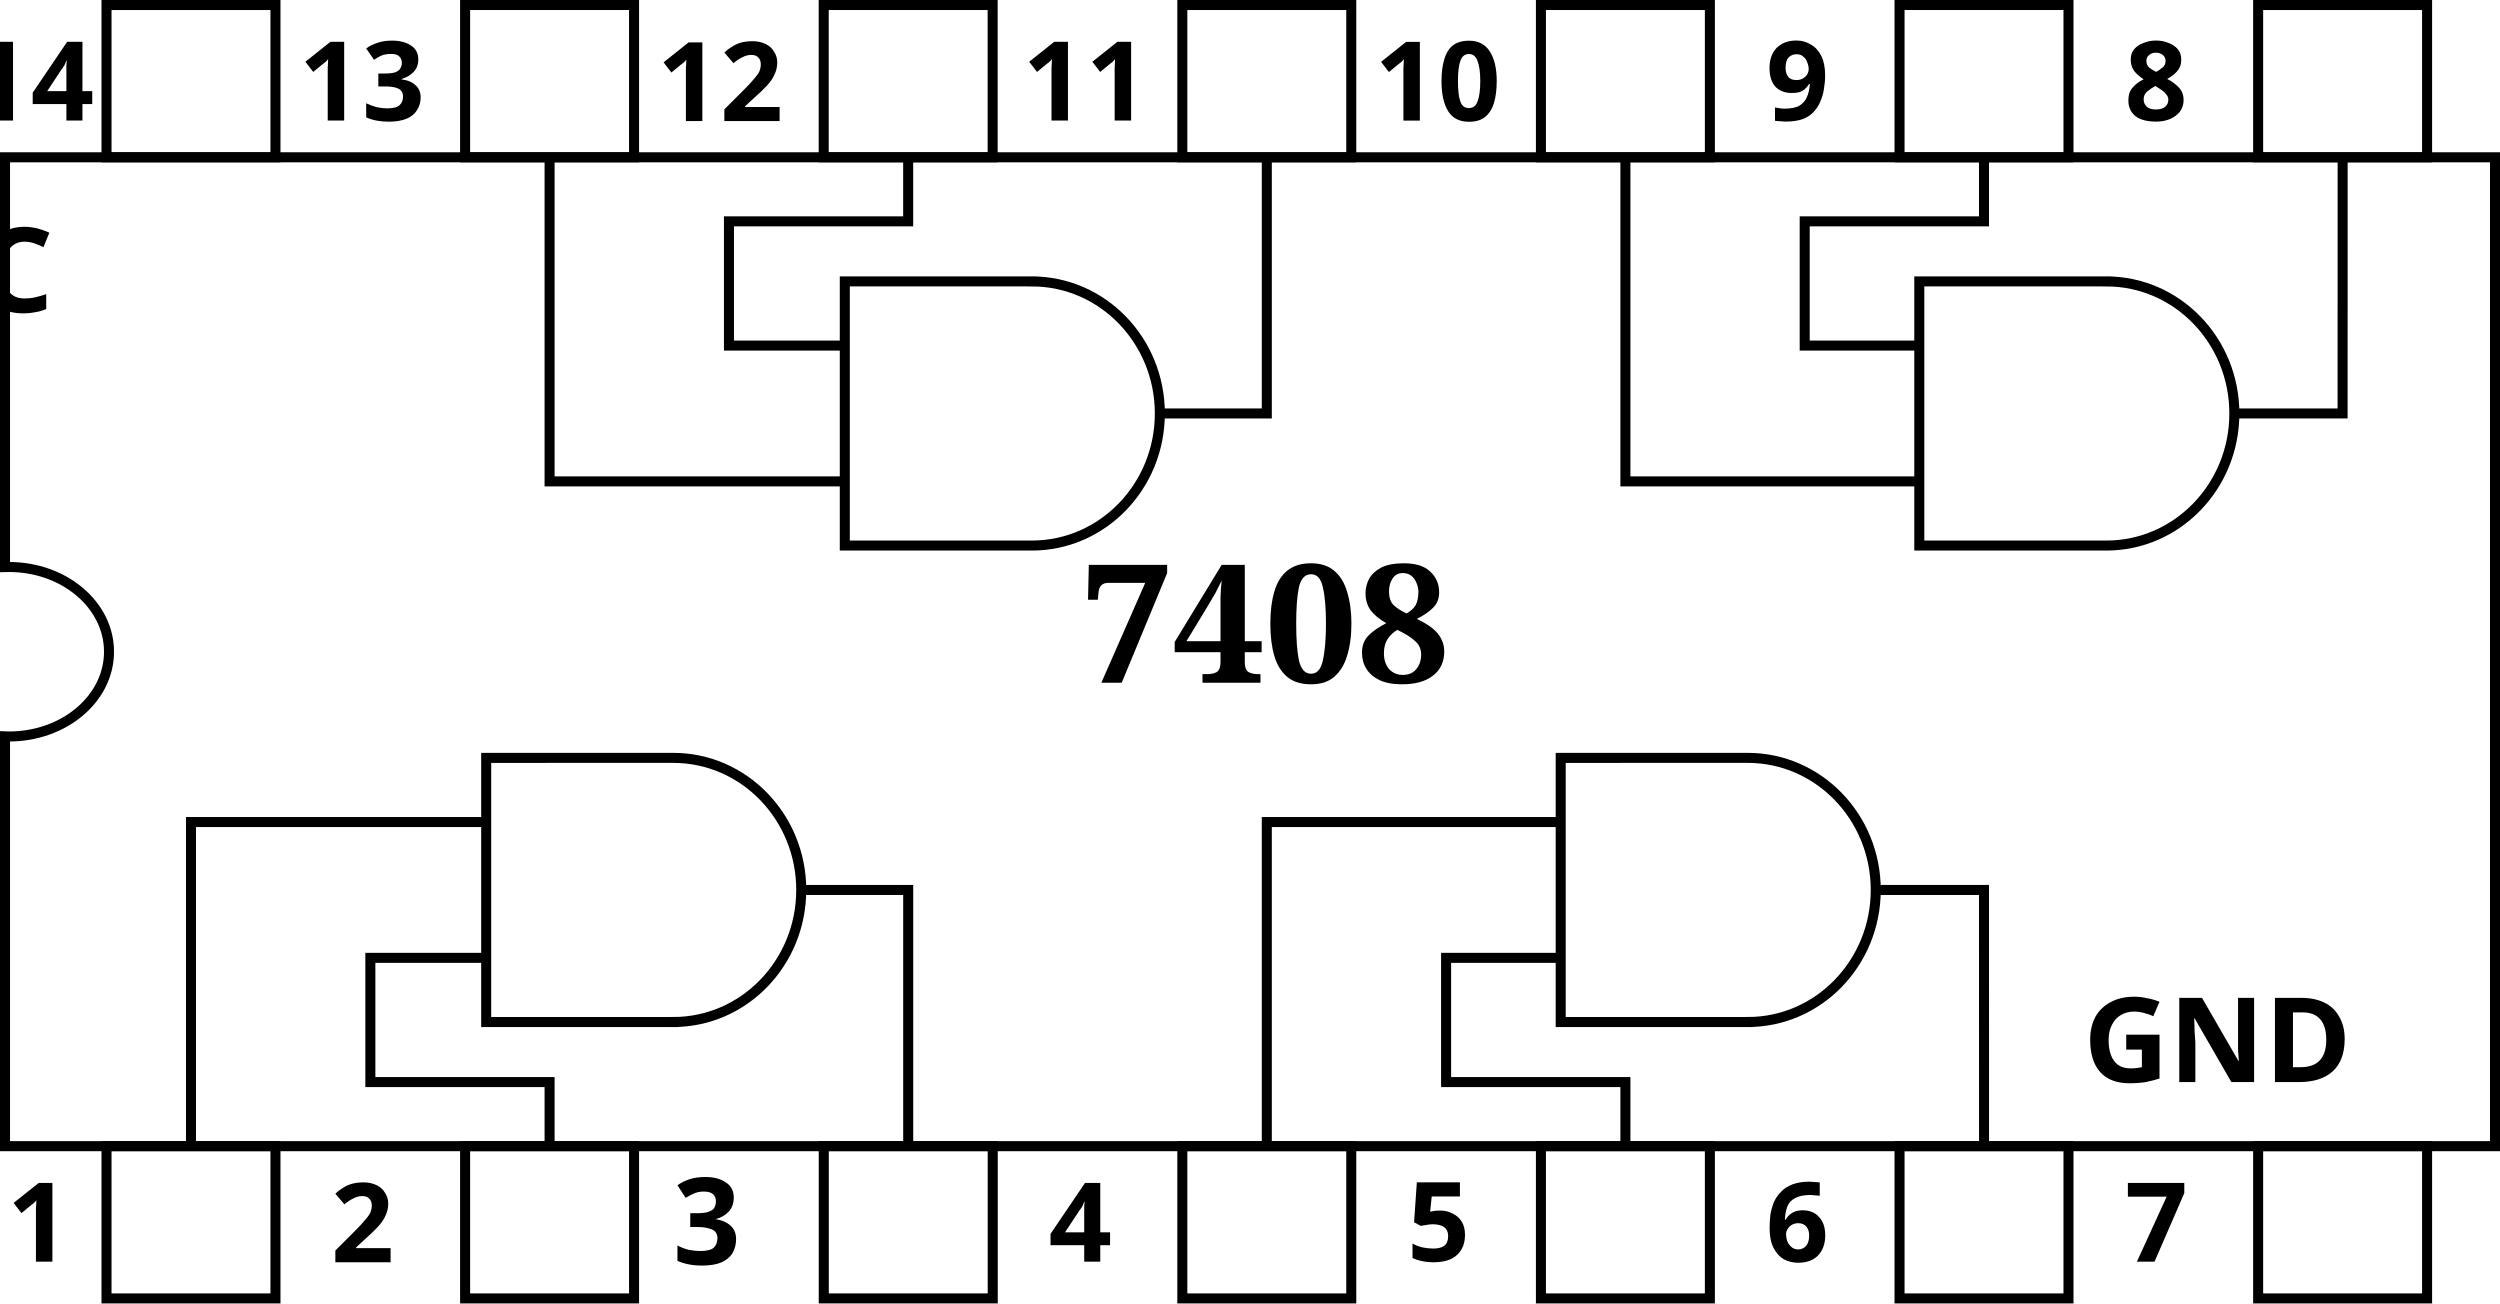
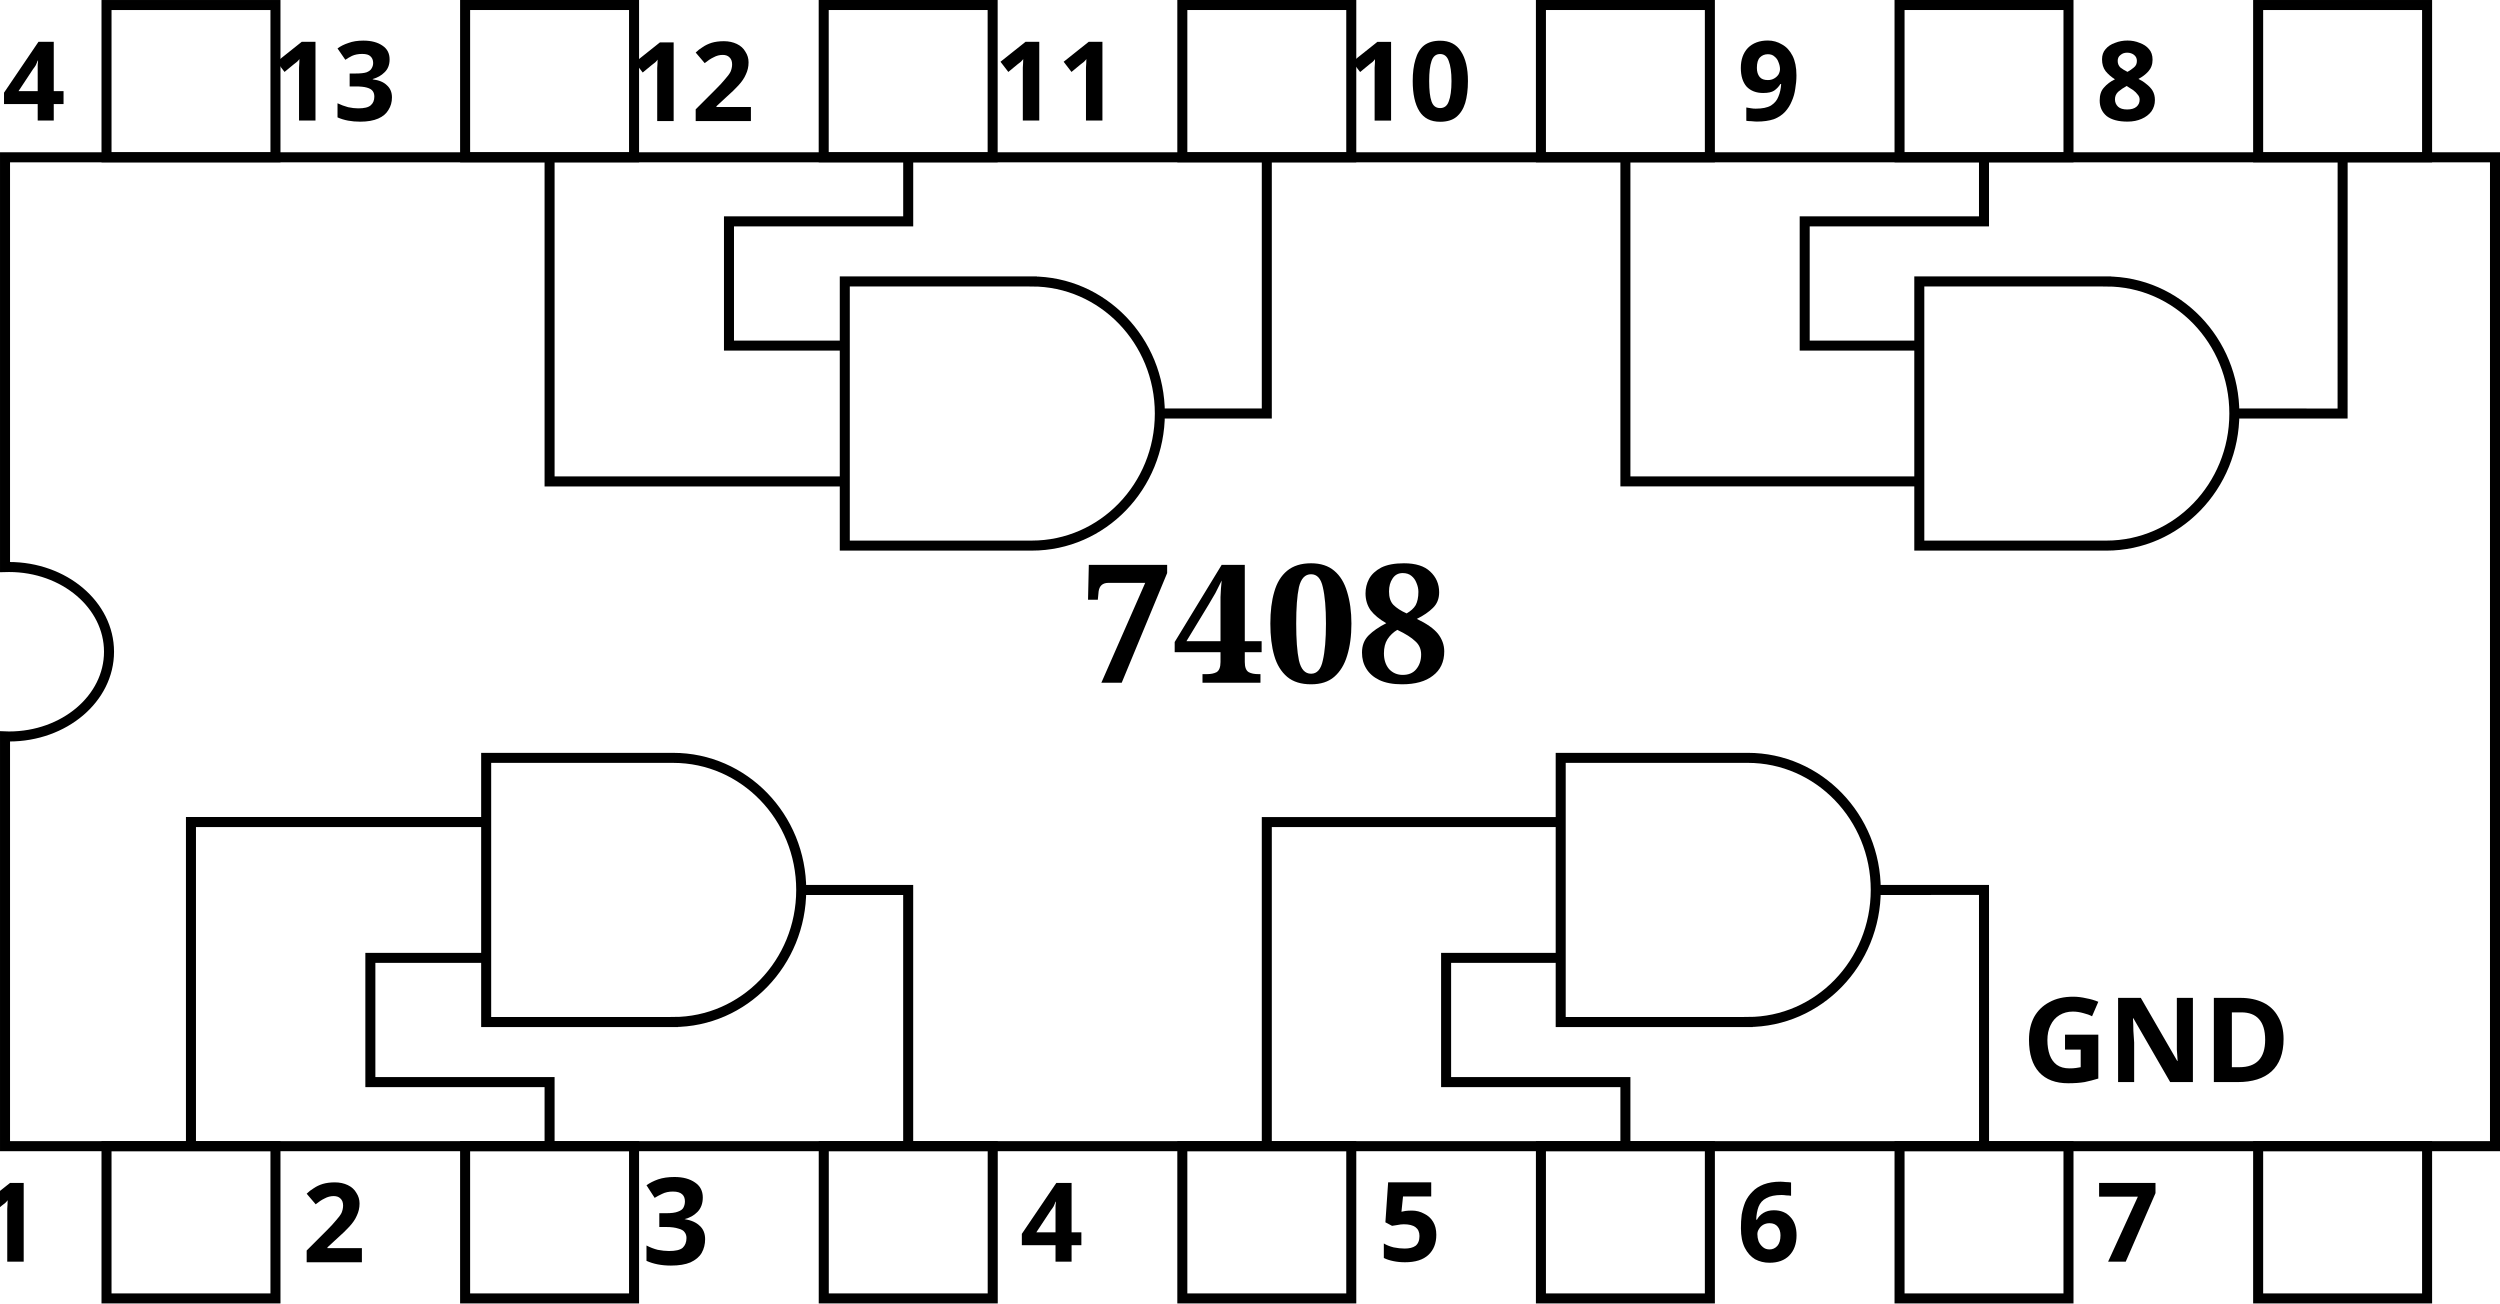
<svg xmlns="http://www.w3.org/2000/svg" width="99.736mm" height="52mm" version="1.1" viewBox="0 0 99.736 52">
  <g transform="translate(-.1327 -.35253)" stroke-width=".4">
    <g stroke="#000">
      <g>
-         <g transform="translate(0 .21984)">
-           <rect x="90.22" y=".333" width="6.74" height="6.075" fill="none" stroke="#000" />
-           <text x="93.592" y="4.94" fill="#000000" font-family="sans" font-size="4.404px" font-weight="bold" stroke="none" text-align="center" text-anchor="middle" xml:space="preserve">
-             <tspan x="93.592" y="4.94" stroke="none" stroke-width=".4">8</tspan>
-             <tspan x="93.592" y="10.445" />
+         <path d="m0.333 46.078h99.336v-39.45h-99.336v16.347a3.989 3.381 0 0 1 0.159-0.002 3.989 3.381 0 0 1 3.99 3.38 3.989 3.381 0 0 1-3.99 3.381 3.989 3.381 0 0 1-0.159-0.004z" fill="none" stroke="#000" />
+         <g stroke="#000">
+           <g transform="translate(0 .21984)">
+             <rect x="90.22" y=".333" width="6.74" height="6.075" fill="none" stroke="#000" />
+             <text x="93.592" y="4.94" fill="#000000" font-family="sans" font-size="4.404px" font-weight="bold" stroke="none" text-align="center" text-anchor="middle" xml:space="preserve">
+               <tspan x="93.592" y="4.94" stroke="none" stroke-width=".4">8</tspan>
+               <tspan x="93.592" y="10.445" />
+             </text>
+           </g>
+           <g transform="translate(3.4968e-6 .066304)">
+             <rect x="75.914" y=".486" width="6.74" height="6.075" fill="none" stroke="#000" />
+             <text x="79.293" y="5.091" fill="#000000" font-family="sans" font-size="4.404px" font-weight="bold" stroke="none" text-align="center" text-anchor="middle" xml:space="preserve">
+               <tspan x="79.293" y="5.091" stroke="none" stroke-width=".4">9</tspan>
+               <tspan x="79.293" y="10.596" />
+             </text>
+           </g>
+           <g transform="translate(6.9936e-6 .066304)">
+             <rect x="61.607" y=".486" width="6.74" height="6.075" fill="none" stroke="#000" />
+             <text x="64.929" y="5.098" fill="#000000" font-family="sans" font-size="4.404px" font-weight="bold" stroke="none" text-align="center" text-anchor="middle" xml:space="preserve">
+               <tspan x="64.929" y="5.098" stroke="none" stroke-width=".4">10</tspan>
+               <tspan x="64.929" y="10.602" />
+             </text>
+           </g>
+           <g transform="translate(1.049e-5 .066304)">
+             <rect x="47.301" y=".486" width="6.74" height="6.075" fill="none" stroke="#000" />
+             <text x="50.891" y="5.096" fill="#000000" font-family="sans" font-size="4.404px" font-weight="bold" stroke="none" text-align="center" text-anchor="middle" xml:space="preserve">
+               <tspan x="50.891" y="5.096" stroke="none" stroke-width=".4">11</tspan>
+               <tspan x="50.891" y="10.6" />
+             </text>
+           </g>
+           <g transform="translate(6.3578e-6 .066304)">
+             <rect x="32.994" y=".486" width="6.74" height="6.075" fill="none" stroke="#000" />
+             <text x="36.307" y="5.118" fill="#000000" font-family="sans" font-size="4.404px" font-weight="bold" stroke="none" text-align="center" text-anchor="middle" xml:space="preserve">
+               <tspan x="36.307" y="5.118" stroke="none" stroke-width=".4">12</tspan>
+               <tspan x="36.307" y="10.622" />
+             </text>
+           </g>
+           <g transform="translate(-1.5895e-6 .066303)">
+             <rect x="18.688" y=".486" width="6.74" height="6.075" fill="none" stroke="#000" />
+             <text x="22.016" y="5.096" fill="#000000" font-family="sans" font-size="4.404px" font-weight="bold" stroke="none" text-align="center" text-anchor="middle" xml:space="preserve">
+               <tspan x="22.016" y="5.096" stroke="none" stroke-width=".4">13</tspan>
+               <tspan x="22.016" y="10.6" />
+             </text>
+           </g>
+           <g>
+             <rect x="4.382" y=".553" width="6.74" height="6.075" fill="none" stroke="#000" />
+             <text x="7.659" y="5.162" fill="#000000" font-family="sans" font-size="4.404px" font-weight="bold" stroke="none" text-align="center" text-anchor="middle" xml:space="preserve">
+               <tspan x="7.659" y="5.162" fill="#000000" font-size="4.404px" stroke="none" stroke-width=".4">14</tspan>
+             </text>
+           </g>
+         </g>
+         <g transform="translate(0 -.10663)" stroke="#000">
+           <g stroke-width=".4">
+             <g>
+               <rect x="90.22" y="46.184" width="6.74" height="6.075" fill="none" stroke="#000" />
+               <text x="93.603" y="50.794" fill="#000000" font-family="sans" font-size="4.404px" font-weight="bold" stroke="none" text-align="center" text-anchor="middle" xml:space="preserve">
+                 <tspan x="93.603" y="50.794" fill="#000000" font-size="4.404px" stroke="none" stroke-width=".4">7</tspan>
+               </text>
+             </g>
+             <g>
+               <rect x="75.914" y="46.184" width="6.74" height="6.075" fill="none" stroke="#000" />
+               <text x="79.279" y="50.789" fill="#000000" font-family="sans" font-size="4.404px" font-weight="bold" stroke="none" text-align="center" text-anchor="middle" xml:space="preserve">
+                 <tspan x="79.279" y="50.789" fill="#000000" font-size="4.404px" stroke="none" stroke-width=".4">6</tspan>
+               </text>
+             </g>
+             <g>
+               <rect x="61.607" y="46.184" width="6.74" height="6.075" fill="none" stroke="#000" />
+               <text x="64.971" y="50.772" fill="#000000" font-family="sans" font-size="4.404px" font-weight="bold" stroke="none" text-align="center" text-anchor="middle" xml:space="preserve">
+                 <tspan x="64.971" y="50.772" fill="#000000" font-size="4.404px" stroke="none" stroke-width=".4">5</tspan>
+               </text>
+             </g>
+             <g>
+               <rect x="47.301" y="46.184" width="6.74" height="6.075" fill="none" stroke="#000" />
+               <text x="50.671" y="50.794" fill="#000000" font-family="sans" font-size="4.404px" font-weight="bold" stroke="none" text-align="center" text-anchor="middle" xml:space="preserve">
+                 <tspan x="50.671" y="50.794" fill="#000000" font-size="4.404px" stroke="none" stroke-width=".4">4</tspan>
+               </text>
+             </g>
+           </g>
+           <g transform="matrix(1.0004 0 0 .99633 -.012915 .16553)" stroke-width=".401">
+             <rect x="32.996" y="46.187" width="6.738" height="6.098" fill="none" stroke="#000" />
+             <text transform="scale(.99107 1.009)" x="36.697" y="50.469" fill="#000000" font-family="sans" font-size="4.797px" font-weight="bold" stroke="none" text-align="center" text-anchor="middle" xml:space="preserve">
+               <tspan x="36.697" y="50.469" stroke="none" stroke-width=".401">3</tspan>
+               <tspan x="36.697" y="56.465" />
+             </text>
+           </g>
+           <g stroke-width=".4">
+             <rect x="18.688" y="46.184" width="6.74" height="6.075" fill="none" stroke="#000" />
+             <text x="22.047" y="50.816" fill="#000000" font-family="sans" font-size="4.404px" font-weight="bold" stroke="none" text-align="center" text-anchor="middle" xml:space="preserve">
+               <tspan x="22.047" y="50.816" stroke="none" stroke-width=".4">2</tspan>
+               <tspan x="22.047" y="56.32" />
+             </text>
+           </g>
+           <g stroke-width=".4">
+             <text x="7.972" y="50.794" fill="#000000" font-family="sans" font-size="4.404px" font-weight="bold" stroke="none" text-align="center" text-anchor="middle" xml:space="preserve">
+               <tspan x="7.972" y="50.794" fill="#000000" font-size="4.404px" stroke="none" stroke-width=".4">1</tspan>
+             </text>
+             <rect x="4.382" y="46.184" width="6.74" height="6.075" fill="none" stroke="#000" />
+           </g>
+         </g>
+         <g transform="translate(0 -.05268)" fill="#000000" stroke="none" text-anchor="middle">
+           <text x="7.559" y="11.919" font-family="sans" font-size="4.695px" text-align="center" xml:space="preserve">
+             <tspan x="7.559" y="11.919" fill="#000000" font-family="sans-serif" font-size="4.695px" font-weight="bold" stroke="none" stroke-width=".4">V<tspan baseline-shift="sub" fill="#000000" font-size="4.695px" stroke="none" stroke-width=".4">CC</tspan>
+             </tspan>
          </text>
-         </g>
-         <g transform="translate(3.4968e-6 .066304)">
-           <rect x="75.914" y=".486" width="6.74" height="6.075" fill="none" stroke="#000" />
-           <text x="79.293" y="5.091" fill="#000000" font-family="sans" font-size="4.404px" font-weight="bold" stroke="none" text-align="center" text-anchor="middle" xml:space="preserve">
-             <tspan x="79.293" y="5.091" stroke="none" stroke-width=".4">9</tspan>
-             <tspan x="79.293" y="10.596" />
-           </text>
-         </g>
-         <g transform="translate(6.9936e-6 .066304)">
-           <rect x="61.607" y=".486" width="6.74" height="6.075" fill="none" stroke="#000" />
-           <text x="64.929" y="5.098" fill="#000000" font-family="sans" font-size="4.404px" font-weight="bold" stroke="none" text-align="center" text-anchor="middle" xml:space="preserve">
-             <tspan x="64.929" y="5.098" stroke="none" stroke-width=".4">10</tspan>
-             <tspan x="64.929" y="10.602" />
-           </text>
-         </g>
-         <g transform="translate(1.049e-5 .066304)">
-           <rect x="47.301" y=".486" width="6.74" height="6.075" fill="none" stroke="#000" />
-           <text x="50.891" y="5.096" fill="#000000" font-family="sans" font-size="4.404px" font-weight="bold" stroke="none" text-align="center" text-anchor="middle" xml:space="preserve">
-             <tspan x="50.891" y="5.096" stroke="none" stroke-width=".4">11</tspan>
-             <tspan x="50.891" y="10.6" />
-           </text>
-         </g>
-         <g transform="translate(6.3578e-6 .066304)">
-           <rect x="32.994" y=".486" width="6.74" height="6.075" fill="none" stroke="#000" />
-           <text x="36.307" y="5.118" fill="#000000" font-family="sans" font-size="4.404px" font-weight="bold" stroke="none" text-align="center" text-anchor="middle" xml:space="preserve">
-             <tspan x="36.307" y="5.118" stroke="none" stroke-width=".4">12</tspan>
-             <tspan x="36.307" y="10.622" />
-           </text>
-         </g>
-         <g transform="translate(-1.5895e-6 .066303)">
-           <rect x="18.688" y=".486" width="6.74" height="6.075" fill="none" stroke="#000" />
-           <text x="22.016" y="5.096" fill="#000000" font-family="sans" font-size="4.404px" font-weight="bold" stroke="none" text-align="center" text-anchor="middle" xml:space="preserve">
-             <tspan x="22.016" y="5.096" stroke="none" stroke-width=".4">13</tspan>
-             <tspan x="22.016" y="10.6" />
-           </text>
-         </g>
-         <g>
-           <rect x="4.382" y=".553" width="6.74" height="6.075" fill="none" stroke="#000" />
-           <text x="7.659" y="5.162" fill="#000000" font-family="sans" font-size="4.404px" font-weight="bold" stroke="none" text-align="center" text-anchor="middle" xml:space="preserve">
-             <tspan x="7.659" y="5.162" fill="#000000" font-size="4.404px" stroke="none" stroke-width=".4">14</tspan>
+           <text x="92.873" y="43.574" font-family="sans-serif" font-size="4.695px" font-weight="bold" text-align="center" xml:space="preserve">
+             <tspan x="92.873" y="43.574" fill="#000000" stroke="none" stroke-width=".4">GND</tspan>
          </text>
        </g>
      </g>
-       <g transform="translate(0 -.10663)">
-         <g stroke-width=".4">
-           <g>
-             <rect x="90.22" y="46.184" width="6.74" height="6.075" fill="none" stroke="#000" />
-             <text x="93.603" y="50.794" fill="#000000" font-family="sans" font-size="4.404px" font-weight="bold" stroke="none" text-align="center" text-anchor="middle" xml:space="preserve">
-               <tspan x="93.603" y="50.794" fill="#000000" font-size="4.404px" stroke="none" stroke-width=".4">7</tspan>
-             </text>
-           </g>
-           <g>
-             <rect x="75.914" y="46.184" width="6.74" height="6.075" fill="none" stroke="#000" />
-             <text x="79.279" y="50.789" fill="#000000" font-family="sans" font-size="4.404px" font-weight="bold" stroke="none" text-align="center" text-anchor="middle" xml:space="preserve">
-               <tspan x="79.279" y="50.789" fill="#000000" font-size="4.404px" stroke="none" stroke-width=".4">6</tspan>
-             </text>
-           </g>
-           <g>
-             <rect x="61.607" y="46.184" width="6.74" height="6.075" fill="none" stroke="#000" />
-             <text x="64.971" y="50.772" fill="#000000" font-family="sans" font-size="4.404px" font-weight="bold" stroke="none" text-align="center" text-anchor="middle" xml:space="preserve">
-               <tspan x="64.971" y="50.772" fill="#000000" font-size="4.404px" stroke="none" stroke-width=".4">5</tspan>
-             </text>
-           </g>
-           <g>
-             <rect x="47.301" y="46.184" width="6.74" height="6.075" fill="none" stroke="#000" />
-             <text x="50.671" y="50.794" fill="#000000" font-family="sans" font-size="4.404px" font-weight="bold" stroke="none" text-align="center" text-anchor="middle" xml:space="preserve">
-               <tspan x="50.671" y="50.794" fill="#000000" font-size="4.404px" stroke="none" stroke-width=".4">4</tspan>
-             </text>
-           </g>
-         </g>
-         <g transform="matrix(1.0004 0 0 .99633 -.012915 .16553)" stroke-width=".401">
-           <rect x="32.996" y="46.187" width="6.738" height="6.098" fill="none" stroke="#000" />
-           <text transform="scale(.99107 1.009)" x="36.697" y="50.469" fill="#000000" font-family="sans" font-size="4.797px" font-weight="bold" stroke="none" text-align="center" text-anchor="middle" xml:space="preserve">
-             <tspan x="36.697" y="50.469" stroke="none" stroke-width=".401">3</tspan>
-             <tspan x="36.697" y="56.465" />
-           </text>
-         </g>
-         <g stroke-width=".4">
-           <rect x="18.688" y="46.184" width="6.74" height="6.075" fill="none" stroke="#000" />
-           <text x="22.047" y="50.816" fill="#000000" font-family="sans" font-size="4.404px" font-weight="bold" stroke="none" text-align="center" text-anchor="middle" xml:space="preserve">
-             <tspan x="22.047" y="50.816" stroke="none" stroke-width=".4">2</tspan>
-             <tspan x="22.047" y="56.32" />
-           </text>
-         </g>
-         <g stroke-width=".4">
-           <text x="7.972" y="50.794" fill="#000000" font-family="sans" font-size="4.404px" font-weight="bold" stroke="none" text-align="center" text-anchor="middle" xml:space="preserve">
-             <tspan x="7.972" y="50.794" fill="#000000" font-size="4.404px" stroke="none" stroke-width=".4">1</tspan>
-           </text>
-           <rect x="4.382" y="46.184" width="6.74" height="6.075" fill="none" stroke="#000" />
-         </g>
+       <g fill="none" stroke="#000">
+         <path d="m50.671 46.078 2e-6 -12.93h11.725m2.581 12.93v-2.556h-7.153v-4.956h4.572m12.569-2.709 4.318-5.31e-4 0.002 10.221m-9.426-4.952h-7.463v-10.538l7.463-8.1e-4c2.82 0 5.106 2.361 5.106 5.269 0 2.909-2.286 5.269-5.106 5.269z" />
+         <path d="m22.058 46.078v-2.556h-7.15l1e-6 -4.956h4.62m-11.777 7.511 3.2e-6 -12.93 11.777 2e-6m12.569 2.71 4.267 1e-6 -2e-6 10.221m-9.373-4.952h-7.463v-10.538l7.463-8.1e-4c2.82 0 5.106 2.361 5.106 5.269 0 2.909-2.286 5.269-5.106 5.269z" />
+         <path d="m64.977 6.628 2e-6 12.93h11.725m2.581-12.93v2.556h-7.153v4.956h4.572m12.569 2.709 4.318 5.31e-4 0.002-10.221m-9.426 4.952h-7.463v10.538l7.463 8.1e-4c2.82 0 5.106-2.361 5.106-5.269 0-2.909-2.286-5.269-5.106-5.269z" />
+         <path d="m36.365 6.628v2.556h-7.15l1e-6 4.956h4.62m-11.777-7.511 4e-6 12.93 11.777-2e-6m12.569-2.71 4.267-1e-6 -2e-6 -10.221m-9.373 4.952h-7.463v10.538l7.463 8.1e-4c2.82 0 5.106-2.361 5.106-5.269 0-2.909-2.286-5.269-5.106-5.269z" />
      </g>
-       <path d="m0.333 46.078h99.336v-39.45h-99.336v16.347a3.989 3.381 0 0 1 0.159-0.002 3.989 3.381 0 0 1 3.99 3.38 3.989 3.381 0 0 1-3.99 3.381 3.989 3.381 0 0 1-0.159-0.004z" fill="none" />
-     </g>
-     <g transform="translate(0 -.05268)" fill="#000000" text-anchor="middle">
-       <text x="7.559" y="11.919" font-family="sans" font-size="4.695px" text-align="center" xml:space="preserve">
-         <tspan x="7.559" y="11.919" fill="#000000" font-family="sans-serif" font-size="4.695px" font-weight="bold" stroke-width=".4">V<tspan baseline-shift="sub" fill="#000000" font-size="4.695px" stroke-width=".4">CC</tspan>
-         </tspan>
-       </text>
-       <text x="92.873" y="43.574" font-family="sans-serif" font-size="4.695px" font-weight="bold" text-align="center" xml:space="preserve">
-         <tspan x="92.873" y="43.574" fill="#000000" stroke-width=".4">GND</tspan>
-       </text>
    </g>
    <text x="54.866" y="27.589" fill="#000000" font-family="sans-serif" font-size="6.573px" font-weight="bold" text-align="center" text-anchor="middle" xml:space="preserve">
      <tspan x="54.866" y="27.589" fill="#000000" font-family="serif" font-size="6.573px" font-weight="bold" stroke-width=".4">7408</tspan>
    </text>
-     <g transform="translate(0 -.05268)" stroke="#000">
-       <g>
-         <g>
-           <path d="m69.859 41.179h-7.463v-10.538l7.463-8.1e-4c2.82 0 5.106 2.361 5.106 5.269 0 2.909-2.286 5.269-5.106 5.269z" fill="none" stroke="#000" stroke-width=".4" />
-         </g>
-         <g fill="none">
-           <path d="m74.965 35.91 4.318-5.31e-4 0.002 10.221" />
-           <path d="m64.977 46.13v-2.556h-7.153v-4.956h4.572" />
-           <path d="m50.671 46.13 2e-6 -12.93h11.725" />
-         </g>
-       </g>
-       <g>
-         <g>
-           <path d="m26.992 41.179h-7.463v-10.538l7.463-8.1e-4c2.82 0 5.106 2.361 5.106 5.269 0 2.909-2.286 5.269-5.106 5.269z" fill="none" stroke="#000" stroke-width=".4" />
-         </g>
-         <g fill="none">
-           <path d="m32.098 35.91 4.267 1e-6 -2e-6 10.221" />
-           <path d="m7.752 46.13 3.2e-6 -12.93 11.777 2e-6" />
-           <path d="m22.058 46.13v-2.556h-7.15l1e-6 -4.956h4.62" />
-         </g>
-       </g>
-       <g transform="matrix(1 0 0 -1 14.306 52.81)">
-         <g>
-           <path d="m69.859 41.179h-7.463v-10.538l7.463-8.1e-4c2.82 0 5.106 2.361 5.106 5.269 0 2.909-2.286 5.269-5.106 5.269z" fill="none" stroke="#000" stroke-width=".4" />
-         </g>
-         <g fill="none">
-           <path d="m74.965 35.91 4.318-5.31e-4 0.002 10.221" />
-           <path d="m64.977 46.13v-2.556h-7.153v-4.956h4.572" />
-           <path d="m50.671 46.13 2e-6 -12.93h11.725" />
-         </g>
-       </g>
-       <g transform="matrix(1 0 0 -1 14.306 52.81)">
-         <g>
-           <path d="m26.992 41.179h-7.463v-10.538l7.463-8.1e-4c2.82 0 5.106 2.361 5.106 5.269 0 2.909-2.286 5.269-5.106 5.269z" fill="none" stroke="#000" stroke-width=".4" />
-         </g>
-         <g fill="none">
-           <path d="m32.098 35.91 4.267 1e-6 -2e-6 10.221" />
-           <path d="m7.752 46.13 3.2e-6 -12.93 11.777 2e-6" />
-           <path d="m22.058 46.13v-2.556h-7.15l1e-6 -4.956h4.62" />
-         </g>
-       </g>
-     </g>
  </g>
</svg>
